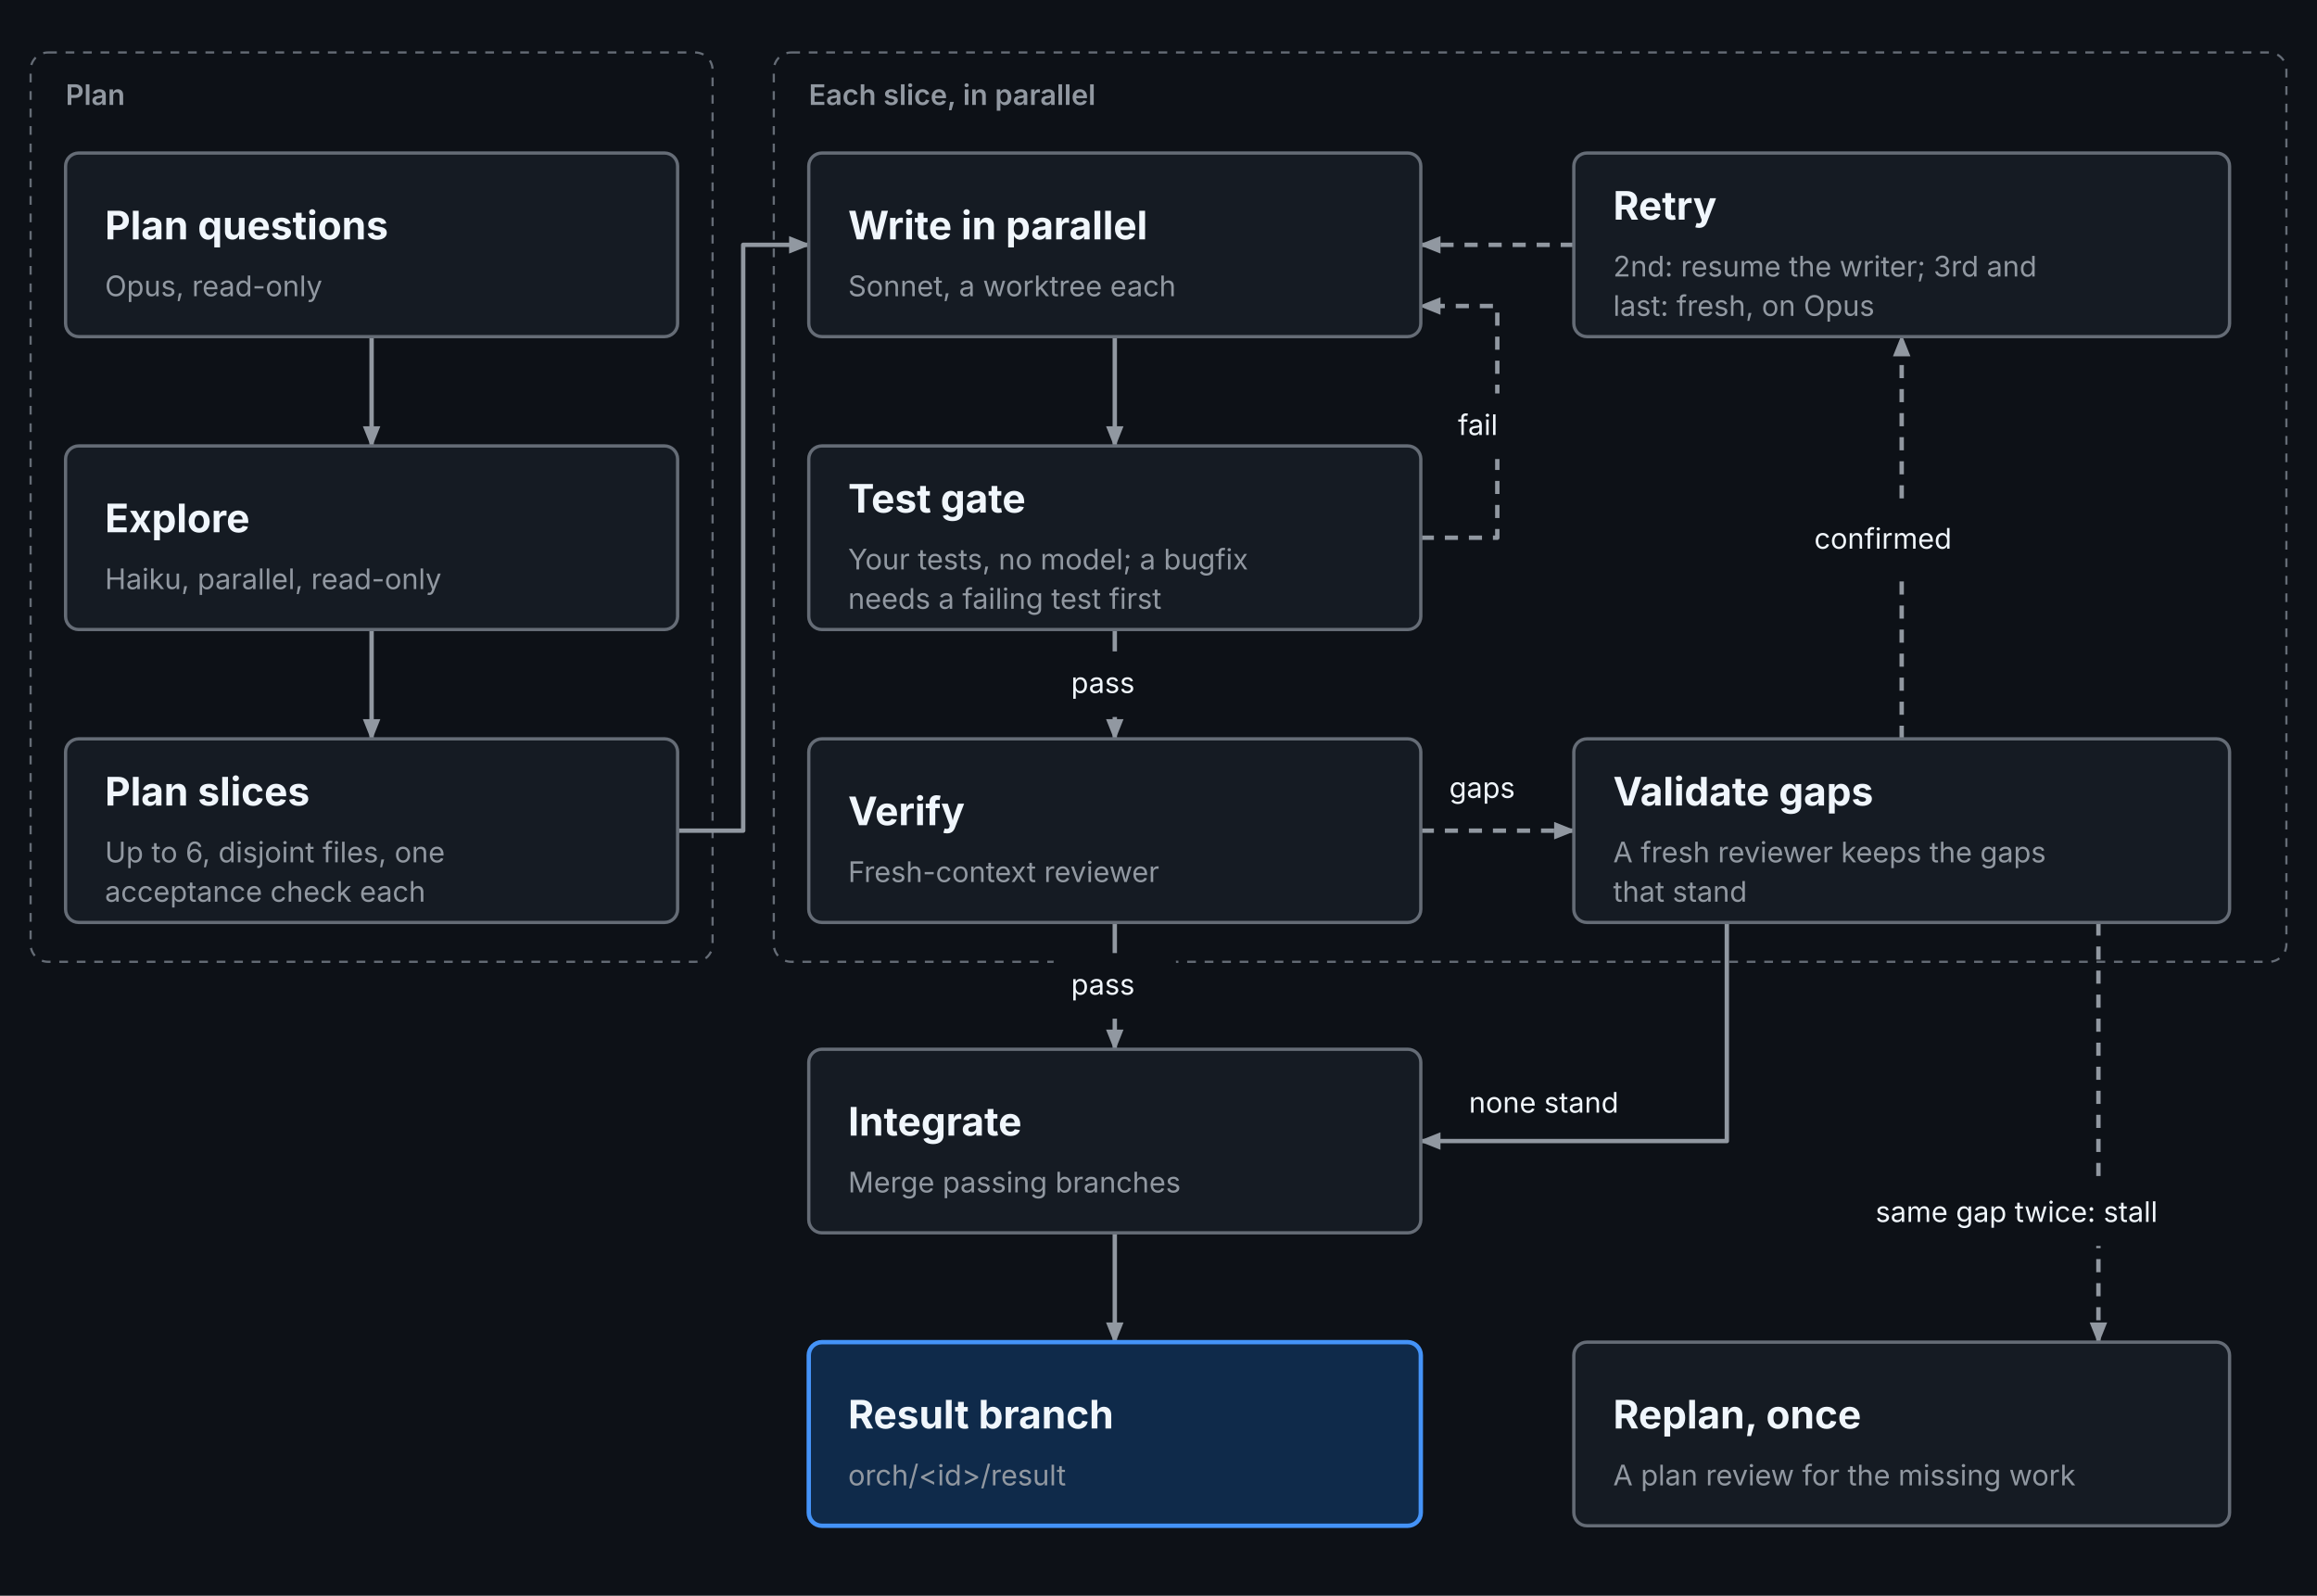
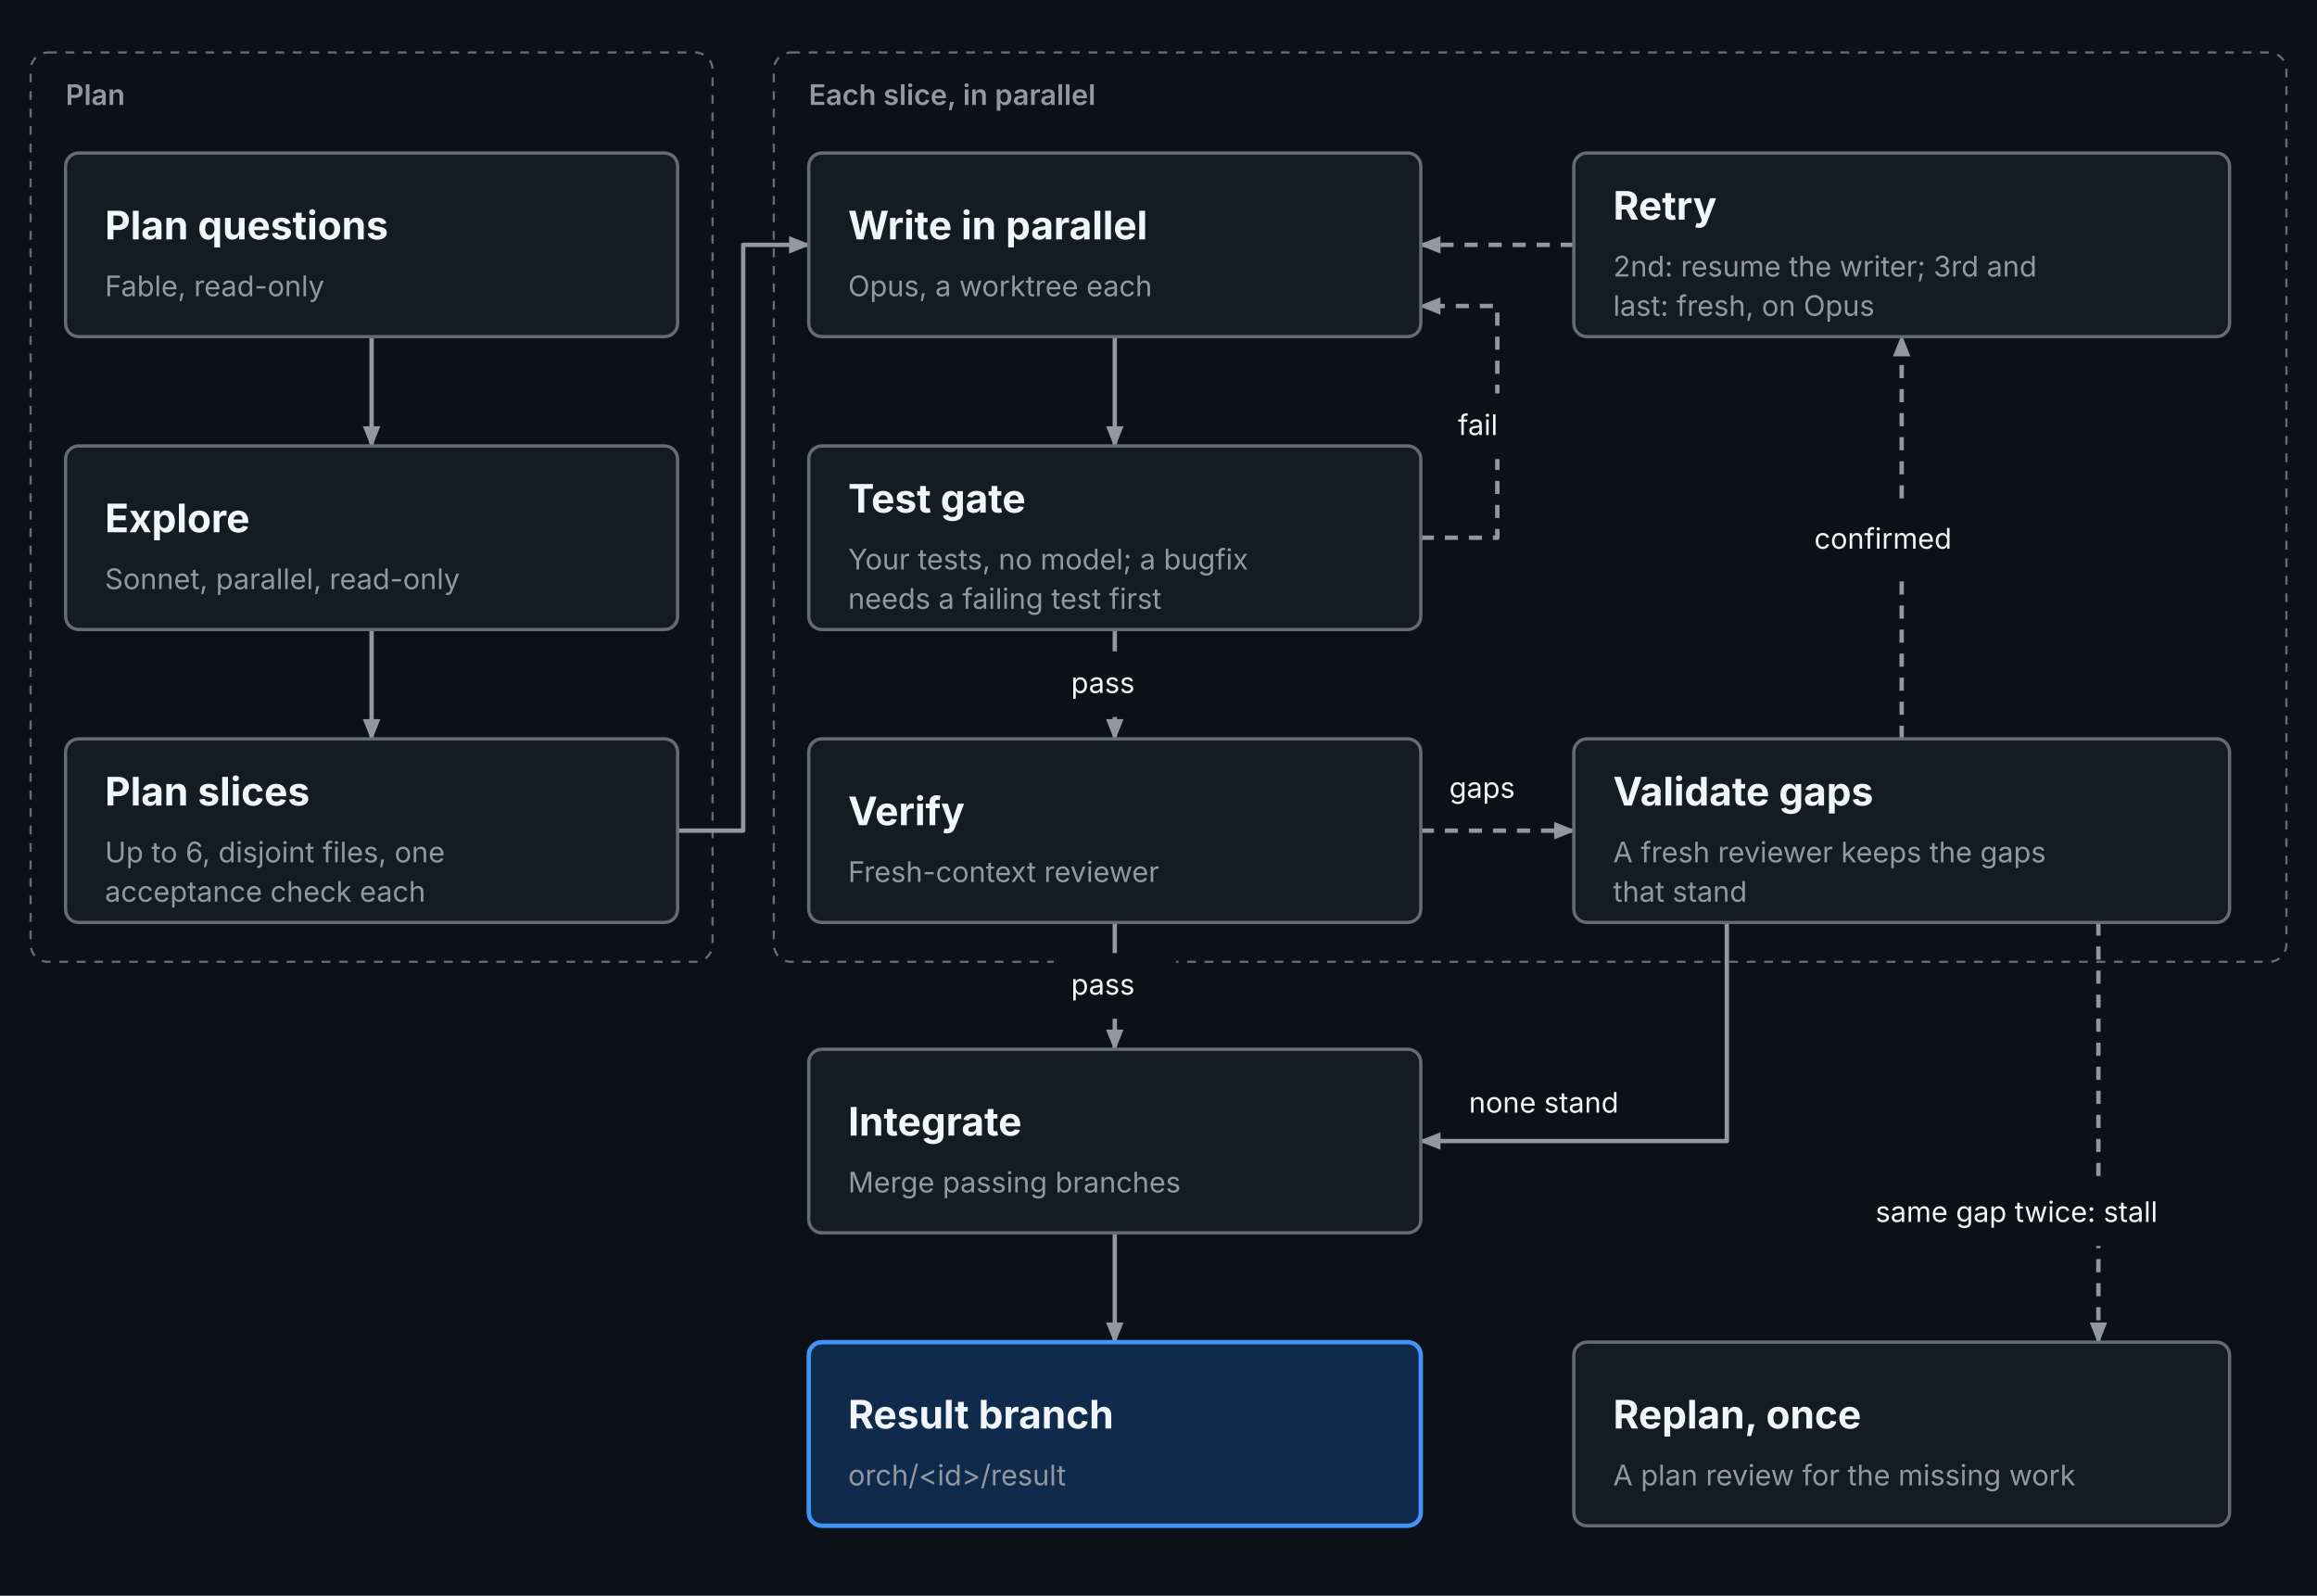
<svg xmlns="http://www.w3.org/2000/svg" viewBox="0 0 1060 730" width="1060" height="730" role="img" aria-labelledby="dc-1ced876da7-title dc-1ced876da7-desc" font-family="system-ui, -apple-system, Segoe UI, sans-serif">
  <defs>
    <marker id="dc-1ced876da7-arrow" markerWidth="10" markerHeight="8" refX="9" refY="4" orient="auto" markerUnits="userSpaceOnUse">
      <path d="M0 0 L10 4 L0 8 Z" fill="#9198a1" />
    </marker>
  </defs>
  <rect width="1060" height="730" fill="#0d1117" aria-hidden="true" />
  <rect x="14" y="24" width="312" height="416" rx="8" fill="none" stroke="#656c76" stroke-dasharray="4 4" />
  <text x="30" y="48" font-size="13" font-weight="600" fill="#9198a1" text-anchor="start">
    <tspan x="30" dy="0">Plan</tspan>
  </text>
  <rect x="354" y="24" width="692" height="416" rx="8" fill="none" stroke="#656c76" stroke-dasharray="4 4" />
  <text x="370" y="48" font-size="13" font-weight="600" fill="#9198a1" text-anchor="start">
    <tspan x="370" dy="0">Each slice, in parallel</tspan>
  </text>
  <polyline data-edge="e-explore" points="170,154 170,204" fill="none" stroke="#9198a1" stroke-width="2" stroke-linejoin="round" marker-end="url(#dc-1ced876da7-arrow)" />
  <polyline data-edge="e-plan" points="170,288 170,338" fill="none" stroke="#9198a1" stroke-width="2" stroke-linejoin="round" marker-end="url(#dc-1ced876da7-arrow)" />
  <polyline data-edge="e-write" points="310,380 340,380 340,112 370,112" fill="none" stroke="#9198a1" stroke-width="2" stroke-linejoin="round" marker-end="url(#dc-1ced876da7-arrow)" />
  <polyline data-edge="e-test" points="510,154 510,204" fill="none" stroke="#9198a1" stroke-width="2" stroke-linejoin="round" marker-end="url(#dc-1ced876da7-arrow)" />
  <polyline data-edge="e-pass-test" points="510,288 510,338" fill="none" stroke="#9198a1" stroke-width="2" stroke-linejoin="round" marker-end="url(#dc-1ced876da7-arrow)" />
  <polyline data-edge="e-pass-verify" points="510,422 510,480" fill="none" stroke="#9198a1" stroke-width="2" stroke-linejoin="round" marker-end="url(#dc-1ced876da7-arrow)" />
  <polyline data-edge="e-result" points="510,564 510,614" fill="none" stroke="#9198a1" stroke-width="2" stroke-linejoin="round" marker-end="url(#dc-1ced876da7-arrow)" />
  <polyline data-edge="e-fail" points="650,246 685,246 685,140 650,140" fill="none" stroke="#9198a1" stroke-width="2" stroke-linejoin="round" marker-end="url(#dc-1ced876da7-arrow)" stroke-dasharray="6 5" />
  <polyline data-edge="e-gaps" points="650,380 720,380" fill="none" stroke="#9198a1" stroke-width="2" stroke-linejoin="round" marker-end="url(#dc-1ced876da7-arrow)" stroke-dasharray="6 5" />
  <polyline data-edge="e-confirmed" points="870,338 870,154" fill="none" stroke="#9198a1" stroke-width="2" stroke-linejoin="round" marker-end="url(#dc-1ced876da7-arrow)" stroke-dasharray="6 5" />
  <polyline data-edge="e-retry" points="720,112 650,112" fill="none" stroke="#9198a1" stroke-width="2" stroke-linejoin="round" marker-end="url(#dc-1ced876da7-arrow)" stroke-dasharray="6 5" />
  <polyline data-edge="e-none" points="790,422 790,522 650,522" fill="none" stroke="#9198a1" stroke-width="2" stroke-linejoin="round" marker-end="url(#dc-1ced876da7-arrow)" />
  <polyline data-edge="e-stall" points="960,422 960,614" fill="none" stroke="#9198a1" stroke-width="2" stroke-linejoin="round" marker-end="url(#dc-1ced876da7-arrow)" stroke-dasharray="6 5" />
  <g id="dc-1ced876da7-node-questions" data-node="questions" data-x="30" data-y="70" data-w="280" data-h="84">
    <rect x="30" y="70" width="280" height="84" rx="6" fill="#151b23" stroke="#656c76" stroke-width="1.5" />
    <text x="48" y="109.5" font-size="18" font-weight="650" fill="#f0f6fc" text-anchor="start" data-node-text="questions">
      <tspan x="48" dy="0">Plan questions</tspan>
    </text>
    <text x="48" y="135.5" font-size="13" font-weight="400" fill="#9198a1" text-anchor="start" data-node-text="questions">
-       <tspan x="48" dy="0">Opus, read-only</tspan>
+       <tspan x="48" dy="0">Fable, read-only</tspan>
    </text>
  </g>
  <g id="dc-1ced876da7-node-explore" data-node="explore" data-x="30" data-y="204" data-w="280" data-h="84">
    <rect x="30" y="204" width="280" height="84" rx="6" fill="#151b23" stroke="#656c76" stroke-width="1.5" />
    <text x="48" y="243.5" font-size="18" font-weight="650" fill="#f0f6fc" text-anchor="start" data-node-text="explore">
      <tspan x="48" dy="0">Explore</tspan>
    </text>
    <text x="48" y="269.5" font-size="13" font-weight="400" fill="#9198a1" text-anchor="start" data-node-text="explore">
-       <tspan x="48" dy="0">Haiku, parallel, read-only</tspan>
+       <tspan x="48" dy="0">Sonnet, parallel, read-only</tspan>
    </text>
  </g>
  <g id="dc-1ced876da7-node-plan" data-node="plan" data-x="30" data-y="338" data-w="280" data-h="84">
    <rect x="30" y="338" width="280" height="84" rx="6" fill="#151b23" stroke="#656c76" stroke-width="1.5" />
    <text x="48" y="368.5" font-size="18" font-weight="650" fill="#f0f6fc" text-anchor="start" data-node-text="plan">
      <tspan x="48" dy="0">Plan slices</tspan>
    </text>
    <text x="48" y="394.5" font-size="13" font-weight="400" fill="#9198a1" text-anchor="start" data-node-text="plan">
      <tspan x="48" dy="0">Up to 6, disjoint files, one</tspan>
      <tspan x="48" dy="18">acceptance check each</tspan>
    </text>
  </g>
  <g id="dc-1ced876da7-node-write" data-node="write" data-x="370" data-y="70" data-w="280" data-h="84">
    <rect x="370" y="70" width="280" height="84" rx="6" fill="#151b23" stroke="#656c76" stroke-width="1.5" />
    <text x="388" y="109.5" font-size="18" font-weight="650" fill="#f0f6fc" text-anchor="start" data-node-text="write">
      <tspan x="388" dy="0">Write in parallel</tspan>
    </text>
    <text x="388" y="135.5" font-size="13" font-weight="400" fill="#9198a1" text-anchor="start" data-node-text="write">
-       <tspan x="388" dy="0">Sonnet, a worktree each</tspan>
+       <tspan x="388" dy="0">Opus, a worktree each</tspan>
    </text>
  </g>
  <g id="dc-1ced876da7-node-test" data-node="test" data-x="370" data-y="204" data-w="280" data-h="84">
    <rect x="370" y="204" width="280" height="84" rx="6" fill="#151b23" stroke="#656c76" stroke-width="1.5" />
    <text x="388" y="234.5" font-size="18" font-weight="650" fill="#f0f6fc" text-anchor="start" data-node-text="test">
      <tspan x="388" dy="0">Test gate</tspan>
    </text>
    <text x="388" y="260.5" font-size="13" font-weight="400" fill="#9198a1" text-anchor="start" data-node-text="test">
      <tspan x="388" dy="0">Your tests, no model; a bugfix</tspan>
      <tspan x="388" dy="18">needs a failing test first</tspan>
    </text>
  </g>
  <g id="dc-1ced876da7-node-verify" data-node="verify" data-x="370" data-y="338" data-w="280" data-h="84">
    <rect x="370" y="338" width="280" height="84" rx="6" fill="#151b23" stroke="#656c76" stroke-width="1.5" />
    <text x="388" y="377.5" font-size="18" font-weight="650" fill="#f0f6fc" text-anchor="start" data-node-text="verify">
      <tspan x="388" dy="0">Verify</tspan>
    </text>
    <text x="388" y="403.5" font-size="13" font-weight="400" fill="#9198a1" text-anchor="start" data-node-text="verify">
      <tspan x="388" dy="0">Fresh-context reviewer</tspan>
    </text>
  </g>
  <g id="dc-1ced876da7-node-retry" data-node="retry" data-x="720" data-y="70" data-w="300" data-h="84">
    <rect x="720" y="70" width="300" height="84" rx="6" fill="#151b23" stroke="#656c76" stroke-width="1.5" />
    <text x="738" y="100.5" font-size="18" font-weight="650" fill="#f0f6fc" text-anchor="start" data-node-text="retry">
      <tspan x="738" dy="0">Retry</tspan>
    </text>
    <text x="738" y="126.5" font-size="13" font-weight="400" fill="#9198a1" text-anchor="start" data-node-text="retry">
      <tspan x="738" dy="0">2nd: resume the writer; 3rd and</tspan>
      <tspan x="738" dy="18">last: fresh, on Opus</tspan>
    </text>
  </g>
  <g id="dc-1ced876da7-node-validate" data-node="validate" data-x="720" data-y="338" data-w="300" data-h="84">
    <rect x="720" y="338" width="300" height="84" rx="6" fill="#151b23" stroke="#656c76" stroke-width="1.5" />
    <text x="738" y="368.5" font-size="18" font-weight="650" fill="#f0f6fc" text-anchor="start" data-node-text="validate">
      <tspan x="738" dy="0">Validate gaps</tspan>
    </text>
    <text x="738" y="394.5" font-size="13" font-weight="400" fill="#9198a1" text-anchor="start" data-node-text="validate">
      <tspan x="738" dy="0">A fresh reviewer keeps the gaps</tspan>
      <tspan x="738" dy="18">that stand</tspan>
    </text>
  </g>
  <g id="dc-1ced876da7-node-integrate" data-node="integrate" data-x="370" data-y="480" data-w="280" data-h="84">
    <rect x="370" y="480" width="280" height="84" rx="6" fill="#151b23" stroke="#656c76" stroke-width="1.5" />
    <text x="388" y="519.5" font-size="18" font-weight="650" fill="#f0f6fc" text-anchor="start" data-node-text="integrate">
      <tspan x="388" dy="0">Integrate</tspan>
    </text>
    <text x="388" y="545.5" font-size="13" font-weight="400" fill="#9198a1" text-anchor="start" data-node-text="integrate">
      <tspan x="388" dy="0">Merge passing branches</tspan>
    </text>
  </g>
  <g id="dc-1ced876da7-node-result" data-node="result" data-x="370" data-y="614" data-w="280" data-h="84">
    <rect x="370" y="614" width="280" height="84" rx="6" fill="#0f2a4a" stroke="#4493f8" stroke-width="2" />
    <text x="388" y="653.5" font-size="18" font-weight="650" fill="#f0f6fc" text-anchor="start" data-node-text="result">
      <tspan x="388" dy="0">Result branch</tspan>
    </text>
    <text x="388" y="679.5" font-size="13" font-weight="400" fill="#9198a1" text-anchor="start" data-node-text="result">
      <tspan x="388" dy="0">orch/&lt;id&gt;/result</tspan>
    </text>
  </g>
  <g id="dc-1ced876da7-node-replan" data-node="replan" data-x="720" data-y="614" data-w="300" data-h="84">
    <rect x="720" y="614" width="300" height="84" rx="6" fill="#151b23" stroke="#656c76" stroke-width="1.5" />
    <text x="738" y="653.5" font-size="18" font-weight="650" fill="#f0f6fc" text-anchor="start" data-node-text="replan">
      <tspan x="738" dy="0">Replan, once</tspan>
    </text>
    <text x="738" y="679.5" font-size="13" font-weight="400" fill="#9198a1" text-anchor="start" data-node-text="replan">
      <tspan x="738" dy="0">A plan review for the missing work</tspan>
    </text>
  </g>
  <g data-label="e-pass-test" data-x="482" data-y="298" data-w="56" data-h="30">
    <rect x="482" y="298" width="56" height="30" rx="4" fill="#0d1117" />
    <text x="490" y="317" font-size="13" font-weight="400" fill="#f0f6fc" text-anchor="start">
      <tspan x="490" dy="0">pass</tspan>
    </text>
  </g>
  <g data-label="e-pass-verify" data-x="482" data-y="436" data-w="56" data-h="30">
    <rect x="482" y="436" width="56" height="30" rx="4" fill="#0d1117" />
    <text x="490" y="455" font-size="13" font-weight="400" fill="#f0f6fc" text-anchor="start">
      <tspan x="490" dy="0">pass</tspan>
    </text>
  </g>
  <g data-label="e-fail" data-x="659" data-y="180" data-w="52" data-h="30">
    <rect x="659" y="180" width="52" height="30" rx="4" fill="#0d1117" />
    <text x="667" y="199" font-size="13" font-weight="400" fill="#f0f6fc" text-anchor="start">
      <tspan x="667" dy="0">fail</tspan>
    </text>
  </g>
  <g data-label="e-gaps" data-x="655" data-y="346" data-w="60" data-h="30">
    <rect x="655" y="346" width="60" height="30" rx="4" fill="#0d1117" />
    <text x="663" y="365" font-size="13" font-weight="400" fill="#f0f6fc" text-anchor="start">
      <tspan x="663" dy="0">gaps</tspan>
    </text>
  </g>
  <g data-label="e-confirmed" data-x="822" data-y="232" data-w="96" data-h="30">
    <rect x="822" y="232" width="96" height="30" rx="4" fill="#0d1117" />
    <text x="830" y="251" font-size="13" font-weight="400" fill="#f0f6fc" text-anchor="start">
      <tspan x="830" dy="0">confirmed</tspan>
    </text>
  </g>
  <g data-label="e-none" data-x="664" data-y="490" data-w="110" data-h="30">
    <rect x="664" y="490" width="110" height="30" rx="4" fill="#0d1117" />
    <text x="672" y="509" font-size="13" font-weight="400" fill="#f0f6fc" text-anchor="start">
      <tspan x="672" dy="0">none stand</tspan>
    </text>
  </g>
  <g data-label="e-stall" data-x="850" data-y="540" data-w="196" data-h="30">
    <rect x="850" y="540" width="196" height="30" rx="4" fill="#0d1117" />
    <text x="858" y="559" font-size="13" font-weight="400" fill="#f0f6fc" text-anchor="start">
      <tspan x="858" dy="0">same gap twice: stall</tspan>
    </text>
  </g>
</svg>
